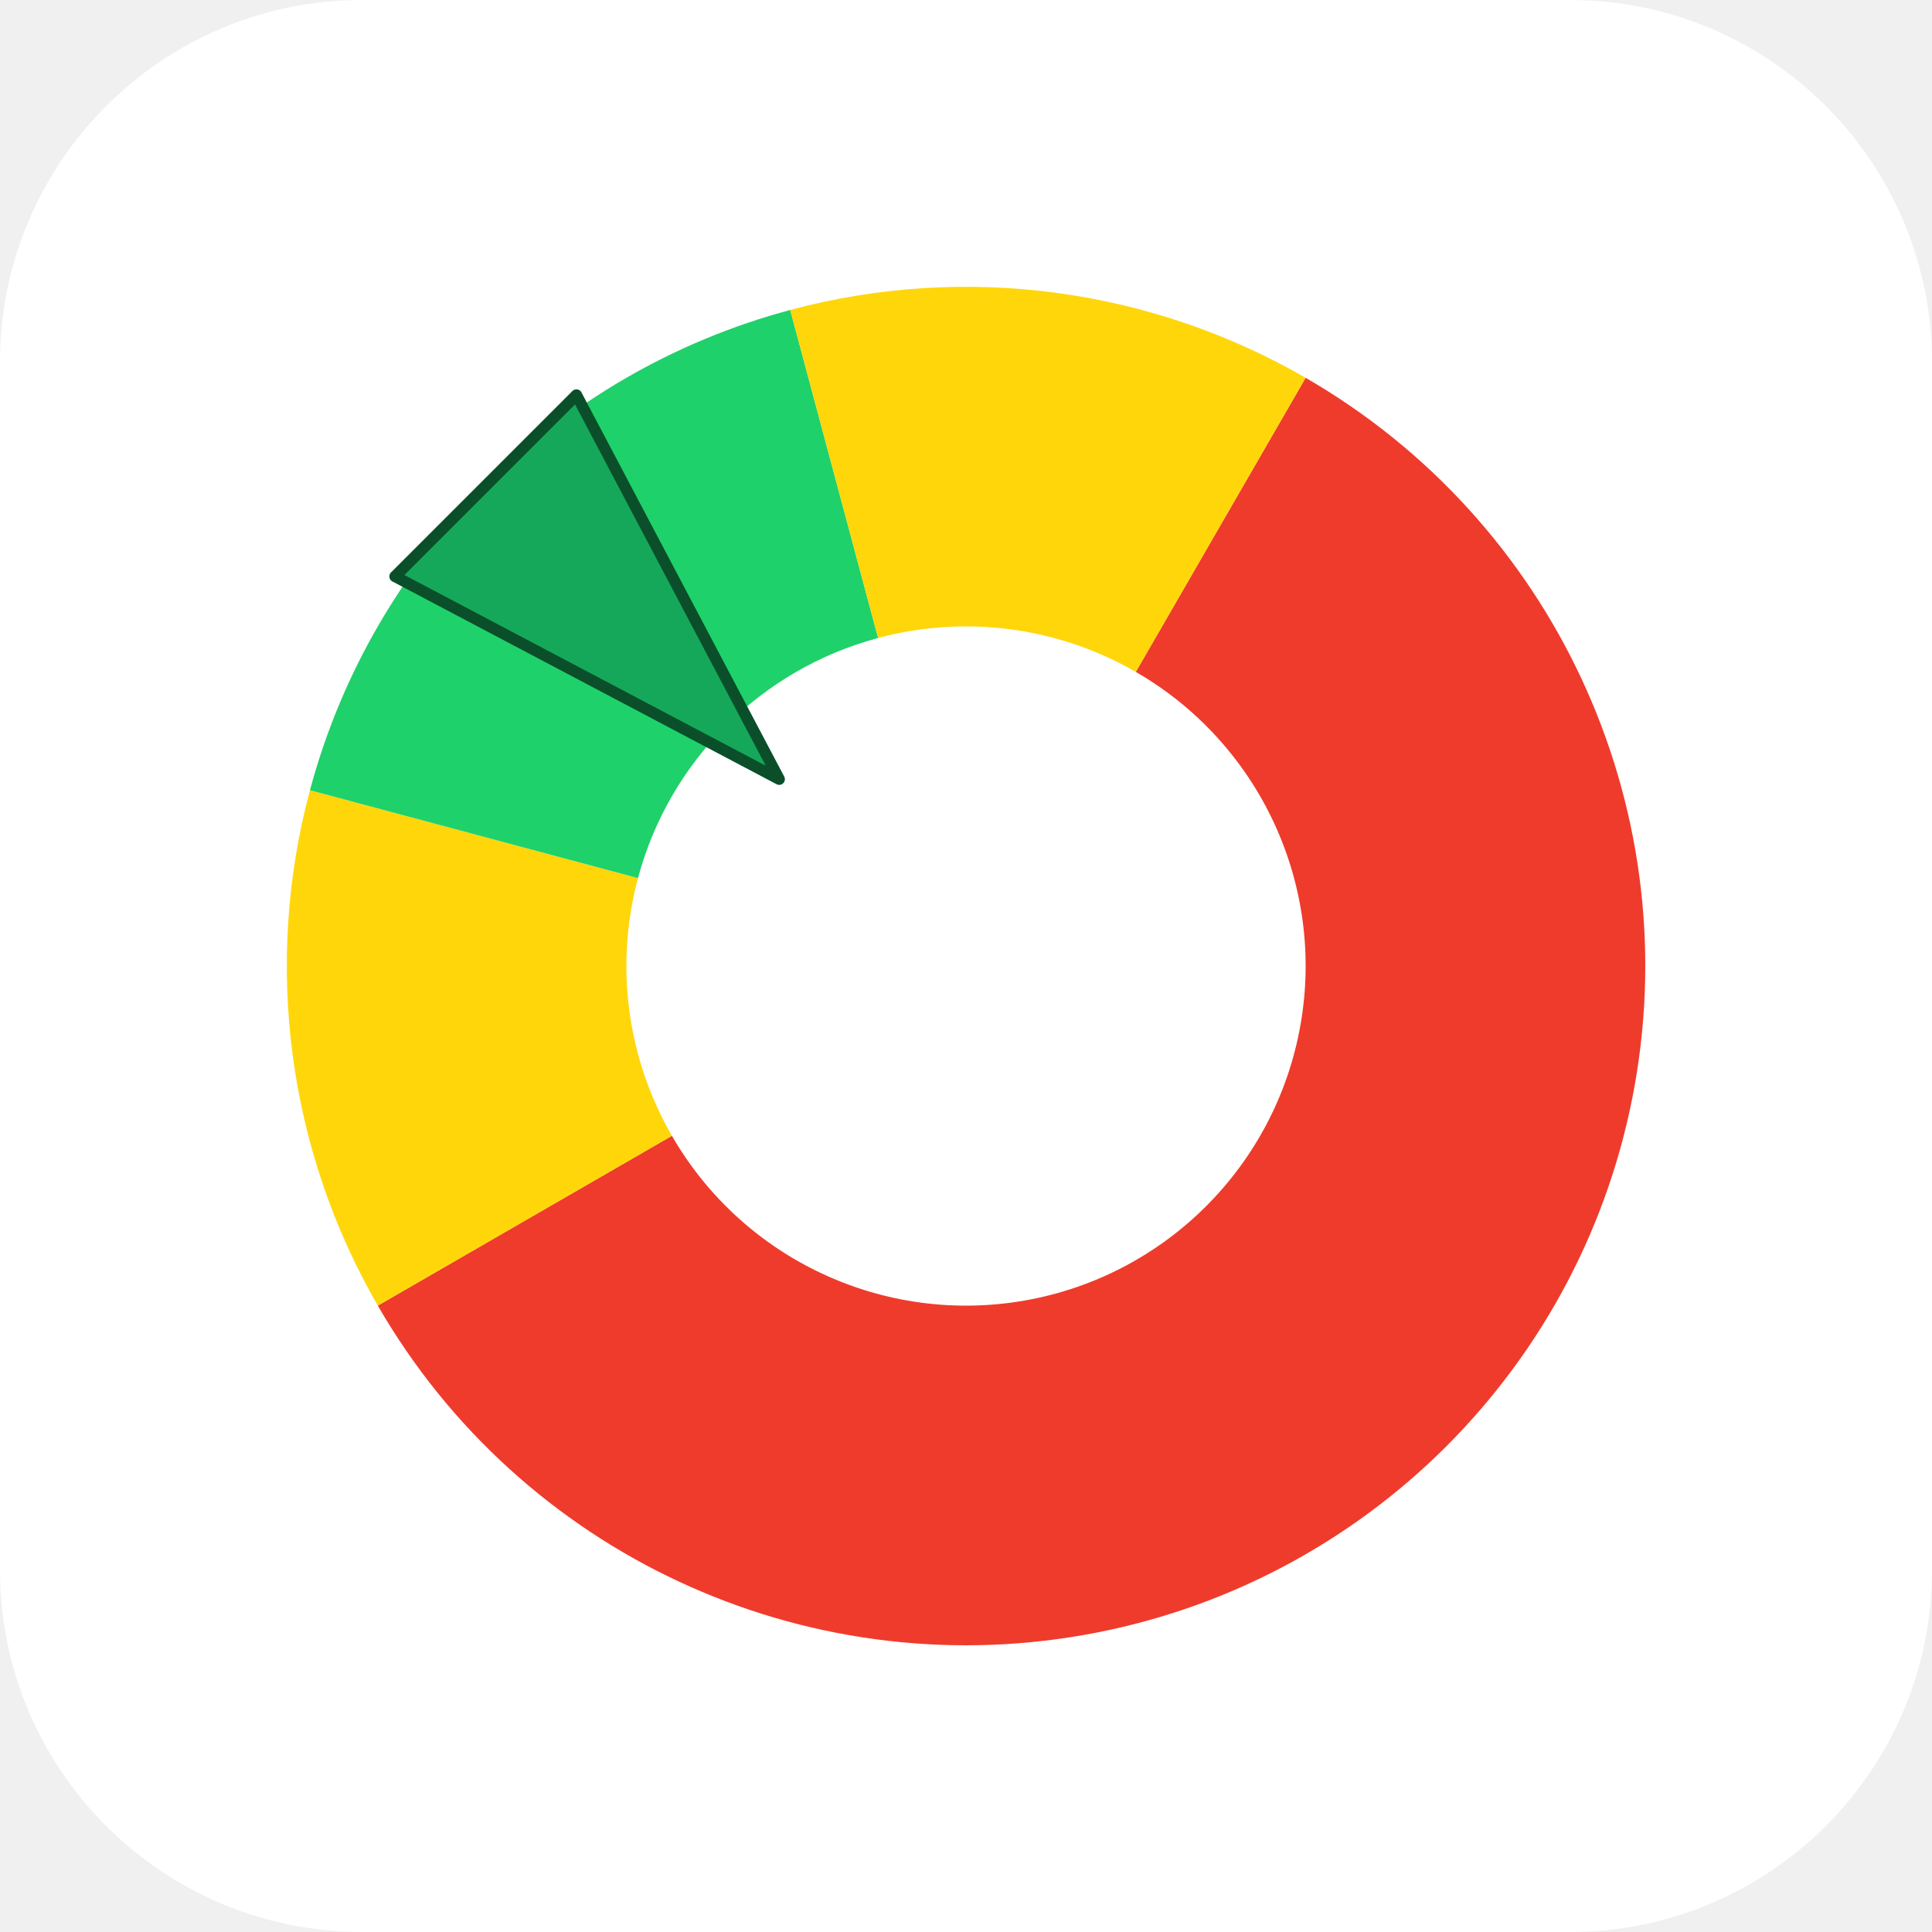
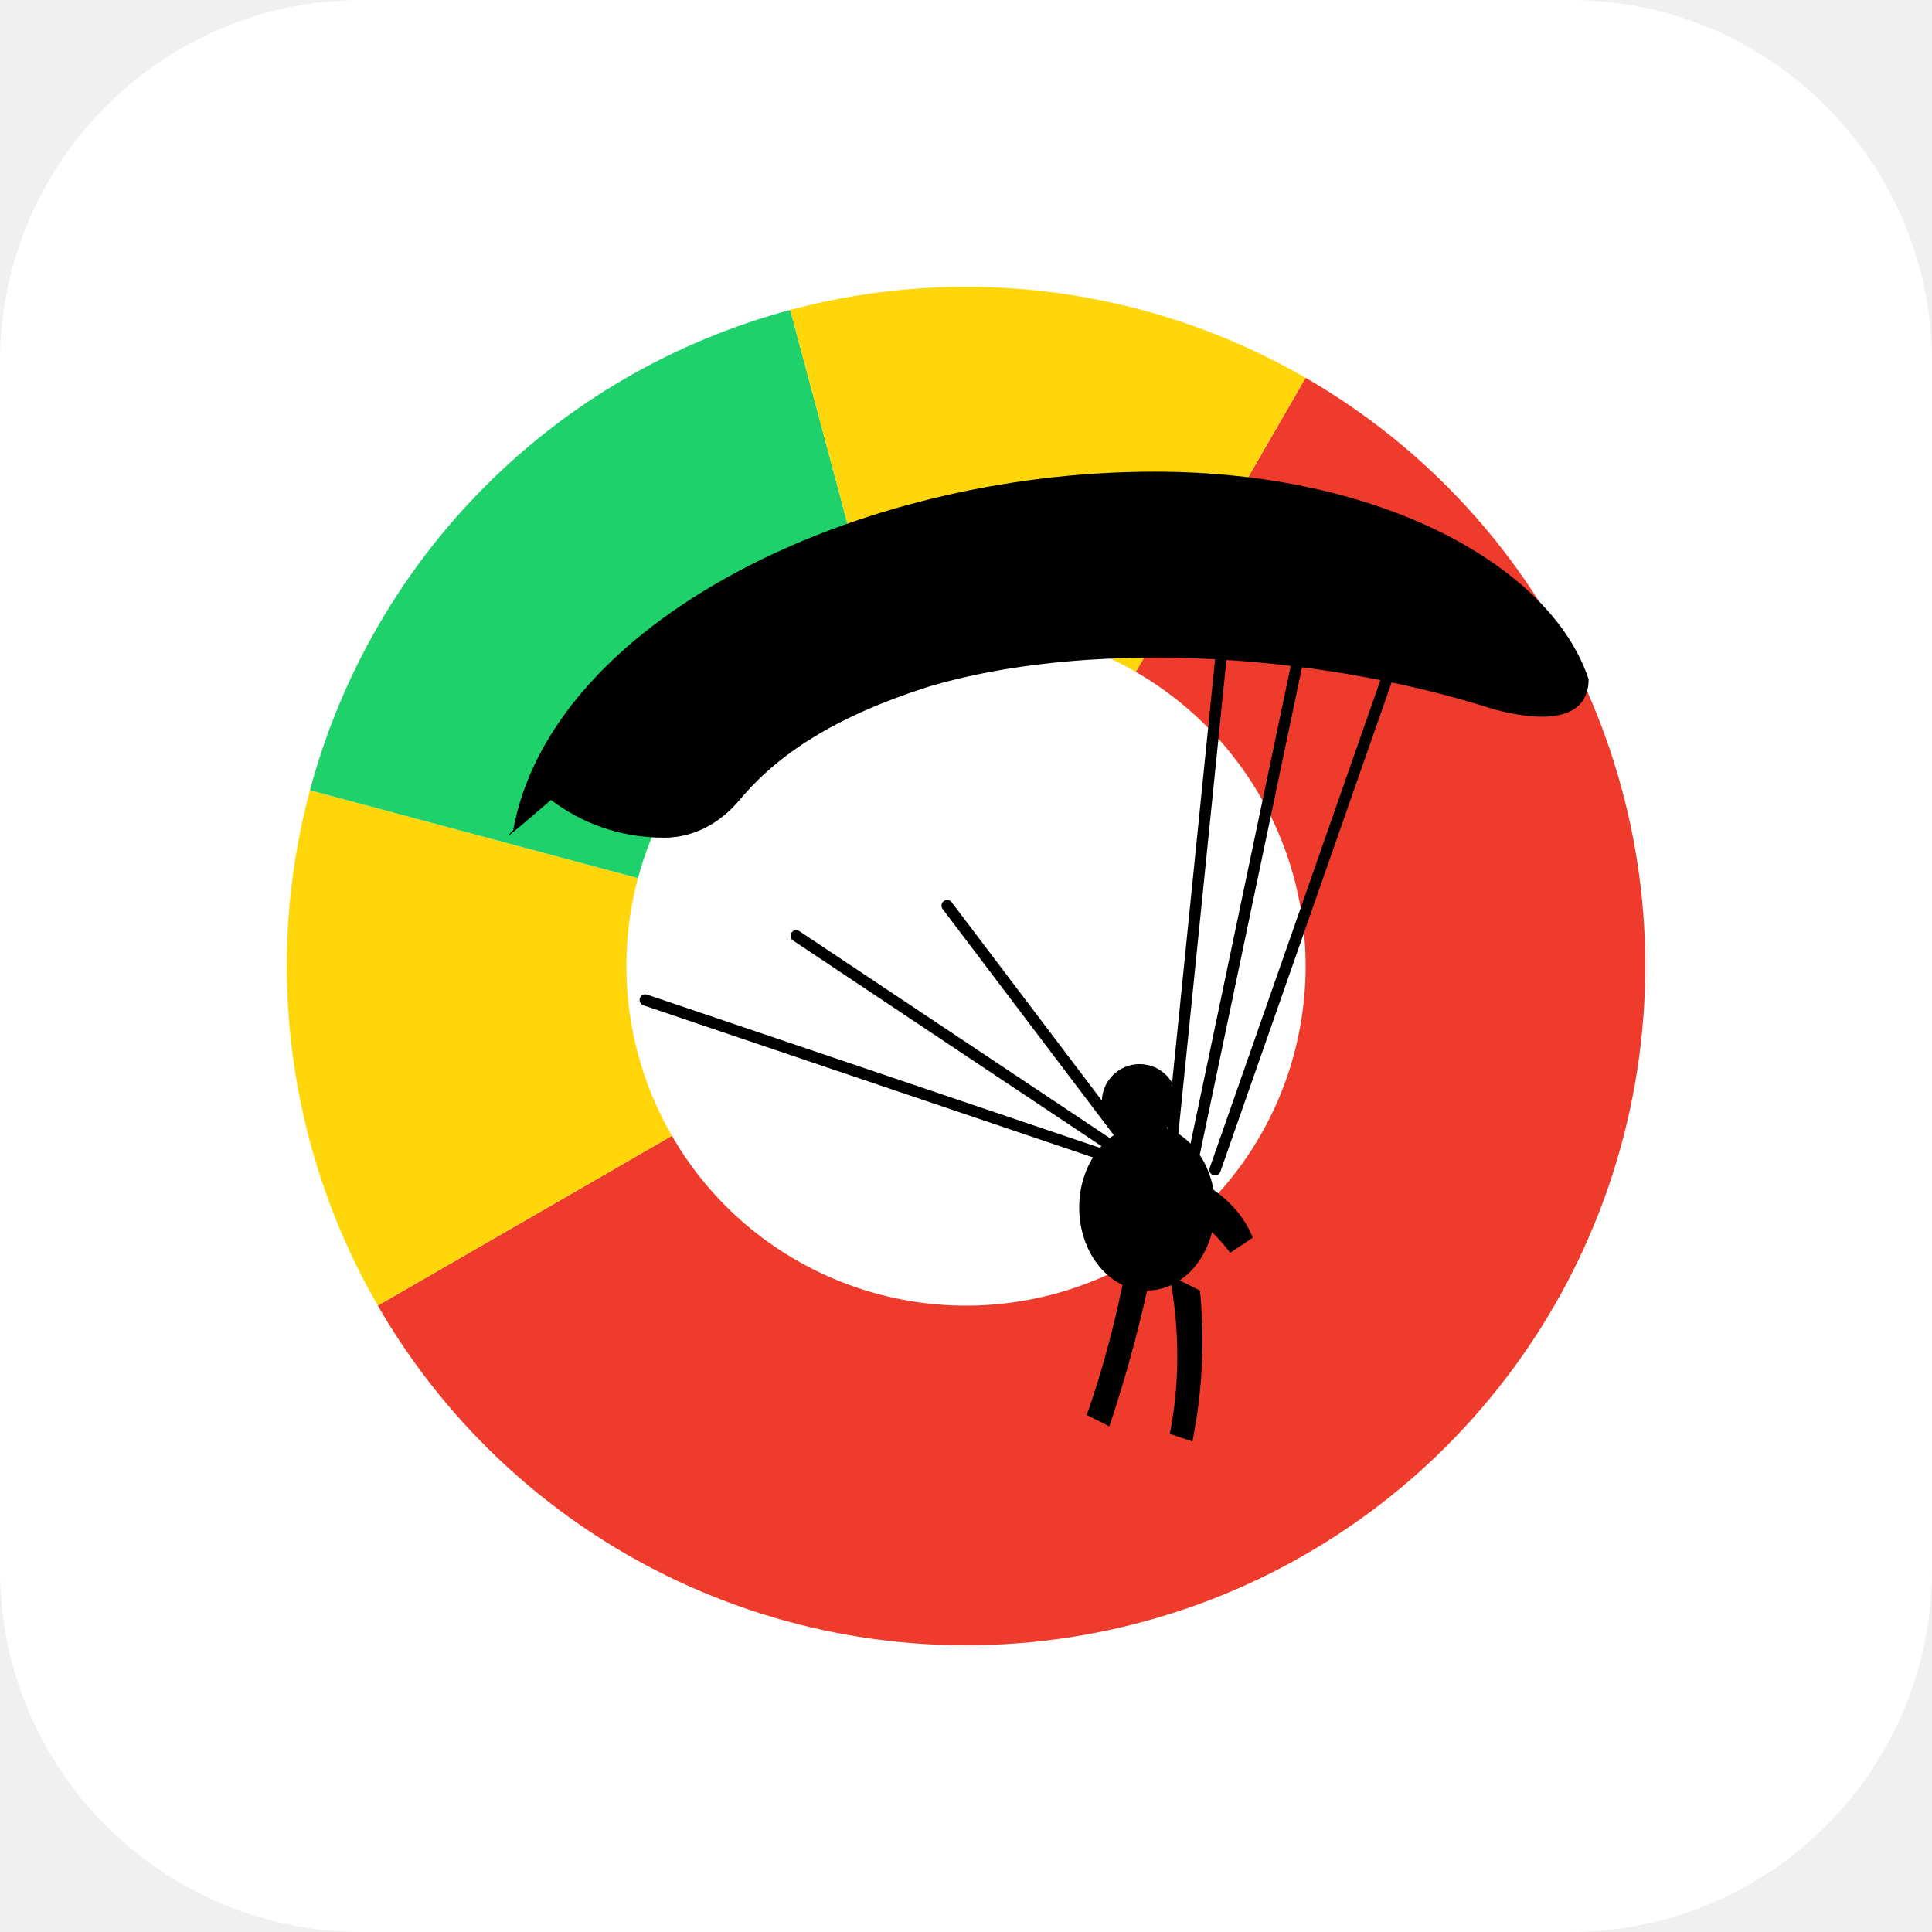
<svg xmlns="http://www.w3.org/2000/svg" viewBox="0 0 512 512">
  <rect width="512" height="512" rx="96" fill="#ffffff" />
  <path d="M 346 100.12 A 180 180 0 1 1 100.12 346            L 178.06 301 A 90 90 0 1 0 301 178.06 Z" fill="#ef3b2c" />
  <path d="M 100.12 346 A 180 180 0 0 1 82.14 209.42            L 169.07 232.71 A 90 90 0 0 0 178.06 301 Z" fill="#ffd60a" />
  <path d="M 82.14 209.42 A 180 180 0 0 1 209.42 82.14            L 232.71 169.07 A 90 90 0 0 0 169.07 232.71 Z" fill="#1fd16a" />
  <path d="M 209.42 82.14 A 180 180 0 0 1 346 100.12            L 301 178.06 A 90 90 0 0 0 232.71 169.07 Z" fill="#ffd60a" />
-   <g transform="translate(256 256) rotate(-45)">
-     <polygon points="-34,-180 34,-180 0,-70" fill="#16a85a" stroke="#0a4f2a" stroke-width="3" stroke-linejoin="round" />
+   <g transform="translate(76 70)" fill="#000">
+     <path d="M 60 150              C 70 95, 150 55, 230 55              C 290 55, 335 80, 345 110              C 345 120, 335 122, 320 118              C 270 102, 210 100, 170 112              C 145 120, 130 130, 120 142              C 115 148, 108 152, 100 152              C 88 152, 78 148, 70 142              Q 55 155, 60 150 Z" />
+     <g stroke="#000" stroke-width="3" stroke-linecap="round" fill="none">
+       <line x1="228" y1="240" x2="95" y2="195" />
+       <line x1="228" y1="240" x2="135" y2="178" />
+       <line x1="228" y1="240" x2="175" y2="170" />
+       <line x1="234" y1="238" x2="248" y2="100" />
+       <line x1="240" y1="238" x2="270" y2="95" />
+       <line x1="246" y1="240" x2="295" y2="100" />
+     </g>
+     <g transform="translate(228 250)">
+       <ellipse cx="0" cy="0" rx="18" ry="22" />
+       <circle cx="-2" cy="-28" r="10" />
+       <path d="M -6 18 Q -10 38 -16 55 L -10 58 Q -4 40 0 22 Z" />
+       <path d="M 6 18 Q 10 40 6 60 L 12 62 Q 16 42 14 22 Z" />
+       <path d="M 12 -8 Q 24 -2 28 8 L 22 12 Q 16 4 8 0 Z" />
+     </g>
  </g>
</svg>
